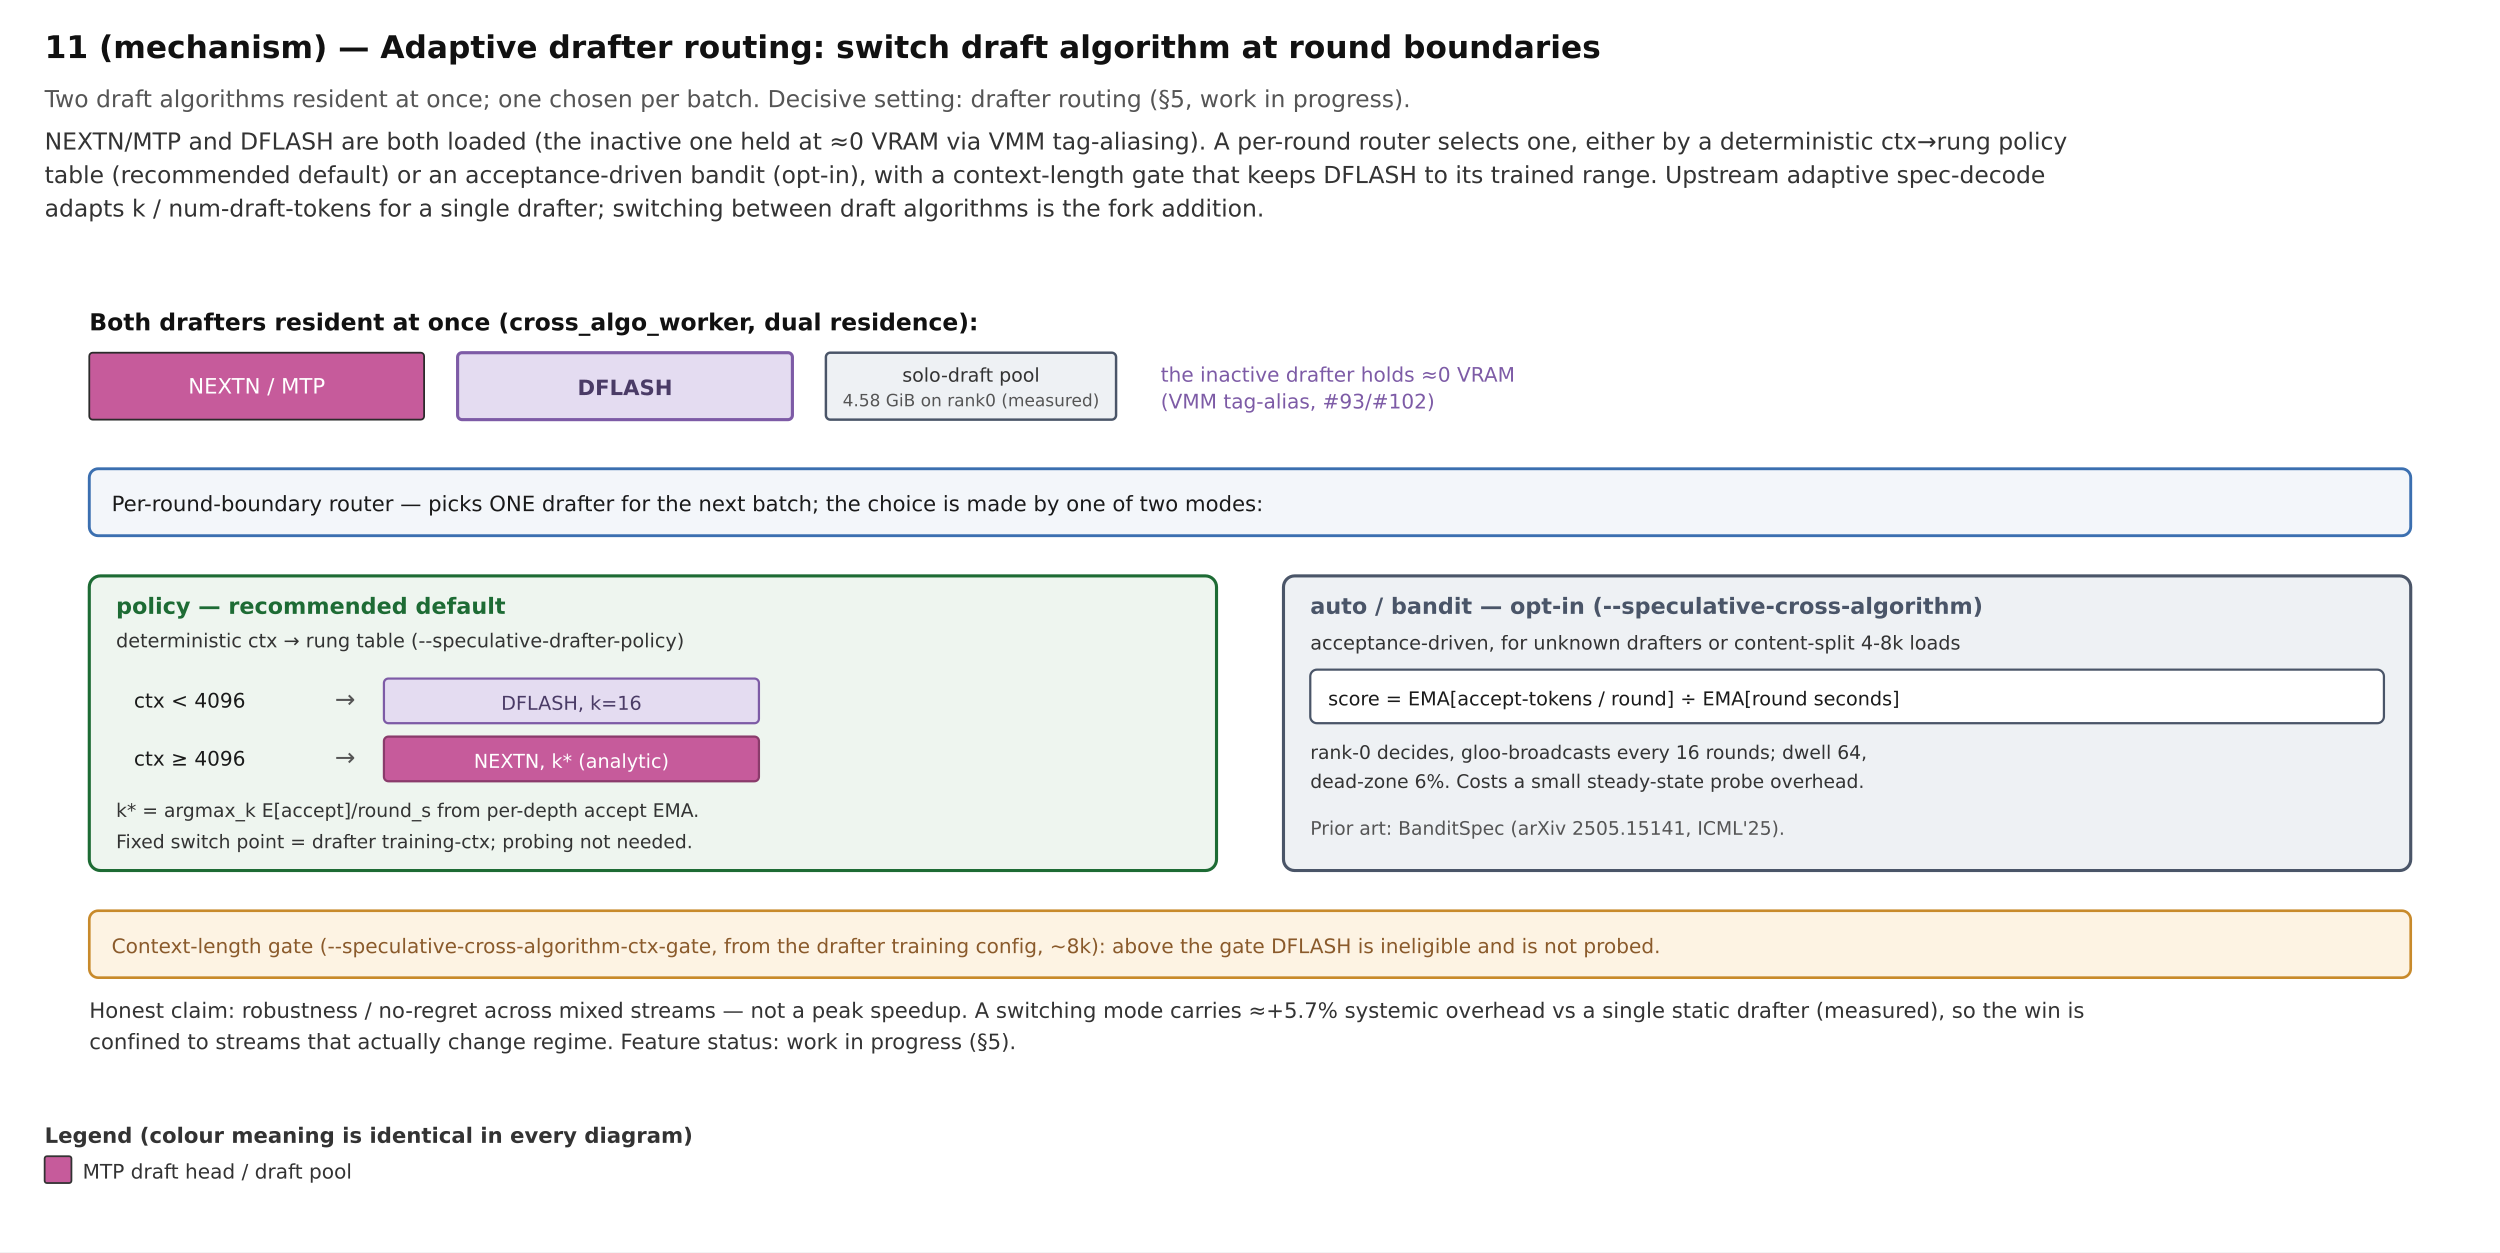
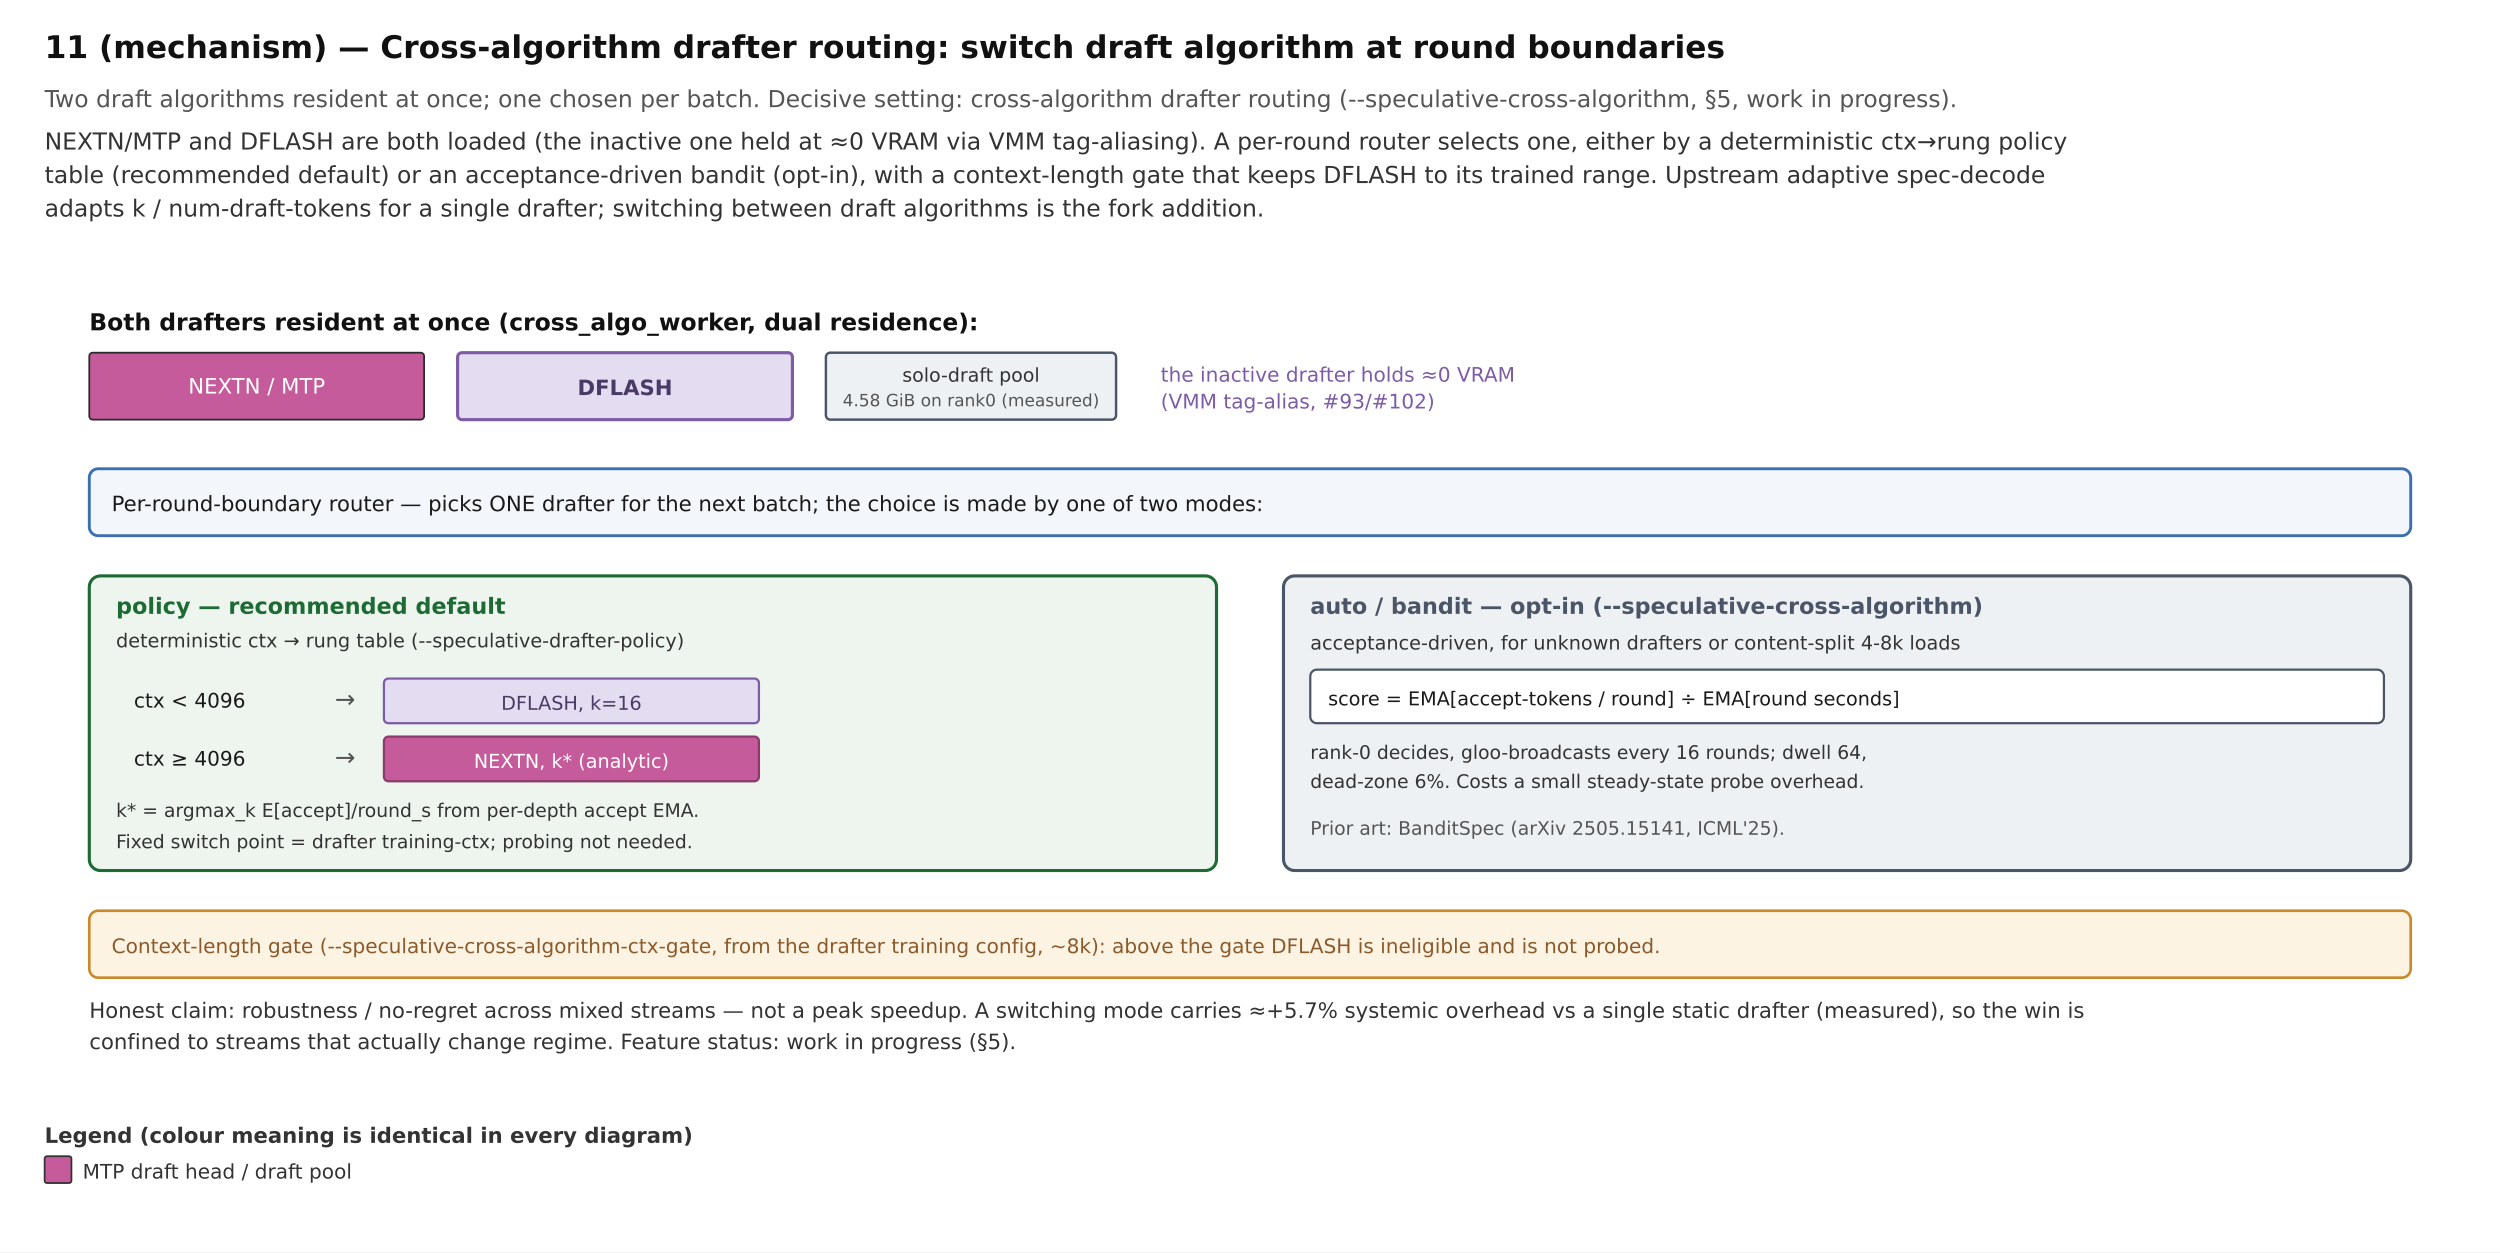
<svg xmlns="http://www.w3.org/2000/svg" viewBox="0 0 1120 561" width="1120" height="561" font-family="sans-serif">
  <defs>
    <pattern id="hatch" patternUnits="userSpaceOnUse" width="7" height="7" patternTransform="rotate(45)">
      <line x1="0" y1="0" x2="0" y2="7" stroke="#ffffff" stroke-width="2" stroke-opacity="0.5" />
    </pattern>
    <marker id="arr" markerWidth="9" markerHeight="9" refX="6.5" refY="3" orient="auto" markerUnits="userSpaceOnUse">
      <path d="M0,0 L7,3 L0,6 Z" fill="#333" />
    </marker>
    <marker id="arrP" markerWidth="9" markerHeight="9" refX="6.5" refY="3" orient="auto" markerUnits="userSpaceOnUse">
      <path d="M0,0 L7,3 L0,6 Z" fill="#8a5a2b" />
    </marker>
    <marker id="arrG" markerWidth="9" markerHeight="9" refX="6.5" refY="3" orient="auto" markerUnits="userSpaceOnUse">
      <path d="M0,0 L7,3 L0,6 Z" fill="#227a3a" />
    </marker>
    <marker id="arrR" markerWidth="9" markerHeight="9" refX="6.5" refY="3" orient="auto" markerUnits="userSpaceOnUse">
      <path d="M0,0 L7,3 L0,6 Z" fill="#c0504d" />
    </marker>
    <marker id="arrB" markerWidth="9" markerHeight="9" refX="6.5" refY="3" orient="auto" markerUnits="userSpaceOnUse">
      <path d="M0,0 L7,3 L0,6 Z" fill="#3b6fb0" />
    </marker>
    <marker id="arrV" markerWidth="9" markerHeight="9" refX="6.5" refY="3" orient="auto" markerUnits="userSpaceOnUse">
      <path d="M0,0 L7,3 L0,6 Z" fill="#7d5ba6" />
    </marker>
  </defs>
  <rect x="0.0" y="0.0" width="1120.0" height="561.0" rx="0" fill="#ffffff" stroke="none" stroke-width="0" />
-   <text x="20.0" y="26.0" font-family="DejaVu Sans, Verdana, Arial, sans-serif" font-size="14" font-weight="bold" text-anchor="start" fill="#111">11 (mechanism) — Adaptive drafter routing: switch draft algorithm at round boundaries</text>
-   <text x="20.0" y="48.0" font-family="DejaVu Sans, Verdana, Arial, sans-serif" font-size="10.5" font-weight="normal" text-anchor="start" fill="#555">Two draft algorithms resident at once; one chosen per batch. Decisive setting: drafter routing (§5, work in progress).</text>
+   <text x="20.0" y="26.0" font-family="DejaVu Sans, Verdana, Arial, sans-serif" font-size="14" font-weight="bold" text-anchor="start" fill="#111">11 (mechanism) — Cross-algorithm drafter routing: switch draft algorithm at round boundaries</text>
+   <text x="20.0" y="48.0" font-family="DejaVu Sans, Verdana, Arial, sans-serif" font-size="10.5" font-weight="normal" text-anchor="start" fill="#555">Two draft algorithms resident at once; one chosen per batch. Decisive setting: cross-algorithm drafter routing (--speculative-cross-algorithm, §5, work in progress).</text>
  <text x="20.0" y="67.0" font-family="DejaVu Sans, Verdana, Arial, sans-serif" font-size="10.5" font-weight="normal" text-anchor="start" fill="#333">NEXTN/MTP and DFLASH are both loaded (the inactive one held at ≈0 VRAM via VMM tag-aliasing). A per-round router selects one, either by a deterministic ctx→rung policy</text>
  <text x="20.0" y="82.0" font-family="DejaVu Sans, Verdana, Arial, sans-serif" font-size="10.5" font-weight="normal" text-anchor="start" fill="#333">table (recommended default) or an acceptance-driven bandit (opt-in), with a context-length gate that keeps DFLASH to its trained range. Upstream adaptive spec-decode</text>
  <text x="20.0" y="97.0" font-family="DejaVu Sans, Verdana, Arial, sans-serif" font-size="10.5" font-weight="normal" text-anchor="start" fill="#333">adapts k / num-draft-tokens for a single drafter; switching between draft algorithms is the fork addition.</text>
  <text x="40.0" y="148.0" font-family="DejaVu Sans, Verdana, Arial, sans-serif" font-size="10.5" font-weight="bold" text-anchor="start" fill="#111">Both drafters resident at once (cross_algo_worker, dual residence):</text>
  <rect x="40.0" y="158.0" width="150.0" height="30.0" rx="1.5" fill="#c65b9b" stroke="#2b2b2b" stroke-width="0.8" />
  <text x="115.0" y="176.3" font-family="DejaVu Sans, Verdana, Arial, sans-serif" font-size="9.5" font-weight="normal" text-anchor="middle" fill="#fff">NEXTN / MTP</text>
  <rect x="205.0" y="158.0" width="150.0" height="30.0" rx="2" fill="#e4dcf1" stroke="#7d5ba6" stroke-width="1.4" />
  <text x="280.0" y="177.0" font-family="DejaVu Sans, Verdana, Arial, sans-serif" font-size="9.5" font-weight="bold" text-anchor="middle" fill="#4a3b66">DFLASH</text>
  <rect x="370.0" y="158.0" width="130.0" height="30.0" rx="2" fill="#eef1f4" stroke="#4a5568" stroke-width="1.1" />
  <text x="435.0" y="171.0" font-family="DejaVu Sans, Verdana, Arial, sans-serif" font-size="8.5" font-weight="normal" text-anchor="middle" fill="#333">solo-draft pool</text>
  <text x="435.0" y="182.0" font-family="DejaVu Sans, Verdana, Arial, sans-serif" font-size="7.6" font-weight="normal" text-anchor="middle" fill="#555">4.58 GiB on rank0 (measured)</text>
  <text x="520.0" y="171.0" font-family="DejaVu Sans, Verdana, Arial, sans-serif" font-size="9" font-weight="normal" text-anchor="start" fill="#7d5ba6">the inactive drafter holds ≈0 VRAM</text>
  <text x="520.0" y="183.0" font-family="DejaVu Sans, Verdana, Arial, sans-serif" font-size="9" font-weight="normal" text-anchor="start" fill="#7d5ba6">(VMM tag-alias, #93/#102)</text>
  <rect x="40.0" y="210.0" width="1040.0" height="30.0" rx="4" fill="#f3f6fa" stroke="#3b6fb0" stroke-width="1.3" />
  <text x="50.0" y="229.0" font-family="DejaVu Sans, Verdana, Arial, sans-serif" font-size="9.5" font-weight="normal" text-anchor="start" fill="#1a1a1a">Per-round-boundary router — picks ONE drafter for the next batch; the choice is made by one of two modes:</text>
  <rect x="40.0" y="258.0" width="505.0" height="132.0" rx="5" fill="#eef5ef" stroke="#1d6b34" stroke-width="1.4" />
  <text x="52.0" y="275.0" font-family="DejaVu Sans, Verdana, Arial, sans-serif" font-size="10" font-weight="bold" text-anchor="start" fill="#1d6b34">policy  —  recommended default</text>
  <text x="52.0" y="290.0" font-family="DejaVu Sans, Verdana, Arial, sans-serif" font-size="8.6" font-weight="normal" text-anchor="start" fill="#333">deterministic ctx → rung table (--speculative-drafter-policy)</text>
  <text x="60.0" y="317.0" font-family="DejaVu Sans, Verdana, Arial, sans-serif" font-size="9" font-weight="normal" text-anchor="start" fill="#1a1a1a">ctx &lt; 4096</text>
  <text x="150.0" y="317.0" font-family="DejaVu Sans, Verdana, Arial, sans-serif" font-size="11" font-weight="normal" text-anchor="start" fill="#555">→</text>
  <rect x="172.0" y="304.0" width="168.0" height="20.0" rx="2" fill="#e4dcf1" stroke="#7d5ba6" stroke-width="1.0" />
  <text x="256.0" y="318.0" font-family="DejaVu Sans, Verdana, Arial, sans-serif" font-size="8.6" font-weight="normal" text-anchor="middle" fill="#4a3b66">DFLASH, k=16</text>
  <text x="60.0" y="343.0" font-family="DejaVu Sans, Verdana, Arial, sans-serif" font-size="9" font-weight="normal" text-anchor="start" fill="#1a1a1a">ctx ≥ 4096</text>
  <text x="150.0" y="343.0" font-family="DejaVu Sans, Verdana, Arial, sans-serif" font-size="11" font-weight="normal" text-anchor="start" fill="#555">→</text>
  <rect x="172.0" y="330.0" width="168.0" height="20.0" rx="2" fill="#c65b9b" stroke="#8a3b6b" stroke-width="1.0" />
  <text x="256.0" y="344.0" font-family="DejaVu Sans, Verdana, Arial, sans-serif" font-size="8.6" font-weight="normal" text-anchor="middle" fill="#fff">NEXTN, k* (analytic)</text>
  <text x="52.0" y="366.0" font-family="DejaVu Sans, Verdana, Arial, sans-serif" font-size="8.4" font-weight="normal" text-anchor="start" fill="#333">k* = argmax_k  E[accept]/round_s  from per-depth accept EMA.</text>
  <text x="52.0" y="380.0" font-family="DejaVu Sans, Verdana, Arial, sans-serif" font-size="8.4" font-weight="normal" text-anchor="start" fill="#333">Fixed switch point = drafter training-ctx; probing not needed.</text>
  <rect x="575.0" y="258.0" width="505.0" height="132.0" rx="5" fill="#eef1f4" stroke="#4a5568" stroke-width="1.4" />
  <text x="587.0" y="275.0" font-family="DejaVu Sans, Verdana, Arial, sans-serif" font-size="10" font-weight="bold" text-anchor="start" fill="#4a5568">auto / bandit  —  opt-in (--speculative-cross-algorithm)</text>
  <text x="587.0" y="291.0" font-family="DejaVu Sans, Verdana, Arial, sans-serif" font-size="8.6" font-weight="normal" text-anchor="start" fill="#333">acceptance-driven, for unknown drafters or content-split 4-8k loads</text>
  <rect x="587.0" y="300.0" width="481.0" height="24.0" rx="3" fill="#ffffff" stroke="#4a5568" stroke-width="1.0" />
  <text x="595.0" y="316.0" font-family="DejaVu Sans, Verdana, Arial, sans-serif" font-size="8.6" font-weight="normal" text-anchor="start" fill="#1a1a1a">score = EMA[accept-tokens / round] ÷ EMA[round seconds]</text>
  <text x="587.0" y="340.0" font-family="DejaVu Sans, Verdana, Arial, sans-serif" font-size="8.4" font-weight="normal" text-anchor="start" fill="#333">rank-0 decides, gloo-broadcasts every 16 rounds; dwell 64,</text>
  <text x="587.0" y="353.0" font-family="DejaVu Sans, Verdana, Arial, sans-serif" font-size="8.4" font-weight="normal" text-anchor="start" fill="#333">dead-zone 6%. Costs a small steady-state probe overhead.</text>
  <text x="587.0" y="374.0" font-family="DejaVu Sans, Verdana, Arial, sans-serif" font-size="8.4" font-weight="normal" text-anchor="start" fill="#555">Prior art: BanditSpec (arXiv 2505.15141, ICML'25).</text>
  <rect x="40.0" y="408.0" width="1040.0" height="30.0" rx="4" fill="#fdf3e3" stroke="#c88a2b" stroke-width="1.2" />
  <text x="50.0" y="427.0" font-family="DejaVu Sans, Verdana, Arial, sans-serif" font-size="9" font-weight="normal" text-anchor="start" fill="#8a5a2b">Context-length gate (--speculative-cross-algorithm-ctx-gate, from the drafter training config, ~8k): above the gate DFLASH is ineligible and is not probed.</text>
  <text x="40.0" y="456.0" font-family="DejaVu Sans, Verdana, Arial, sans-serif" font-size="9.5" font-weight="normal" text-anchor="start" fill="#333">Honest claim: robustness / no-regret across mixed streams — not a peak speedup. A switching mode carries ≈+5.7% systemic overhead vs a single static drafter (measured), so the win is</text>
  <text x="40.0" y="470.0" font-family="DejaVu Sans, Verdana, Arial, sans-serif" font-size="9.5" font-weight="normal" text-anchor="start" fill="#333">confined to streams that actually change regime. Feature status: work in progress (§5).</text>
  <text x="20.0" y="512.0" font-family="DejaVu Sans, Verdana, Arial, sans-serif" font-size="9.5" font-weight="bold" text-anchor="start" fill="#333">Legend (colour meaning is identical in every diagram)</text>
  <rect x="20.0" y="518.0" width="12.0" height="12.0" rx="1" fill="#c65b9b" stroke="#333" stroke-width="0.8" />
  <text x="37.0" y="528.0" font-family="DejaVu Sans, Verdana, Arial, sans-serif" font-size="9" font-weight="normal" text-anchor="start" fill="#333">MTP draft head / draft pool</text>
</svg>
